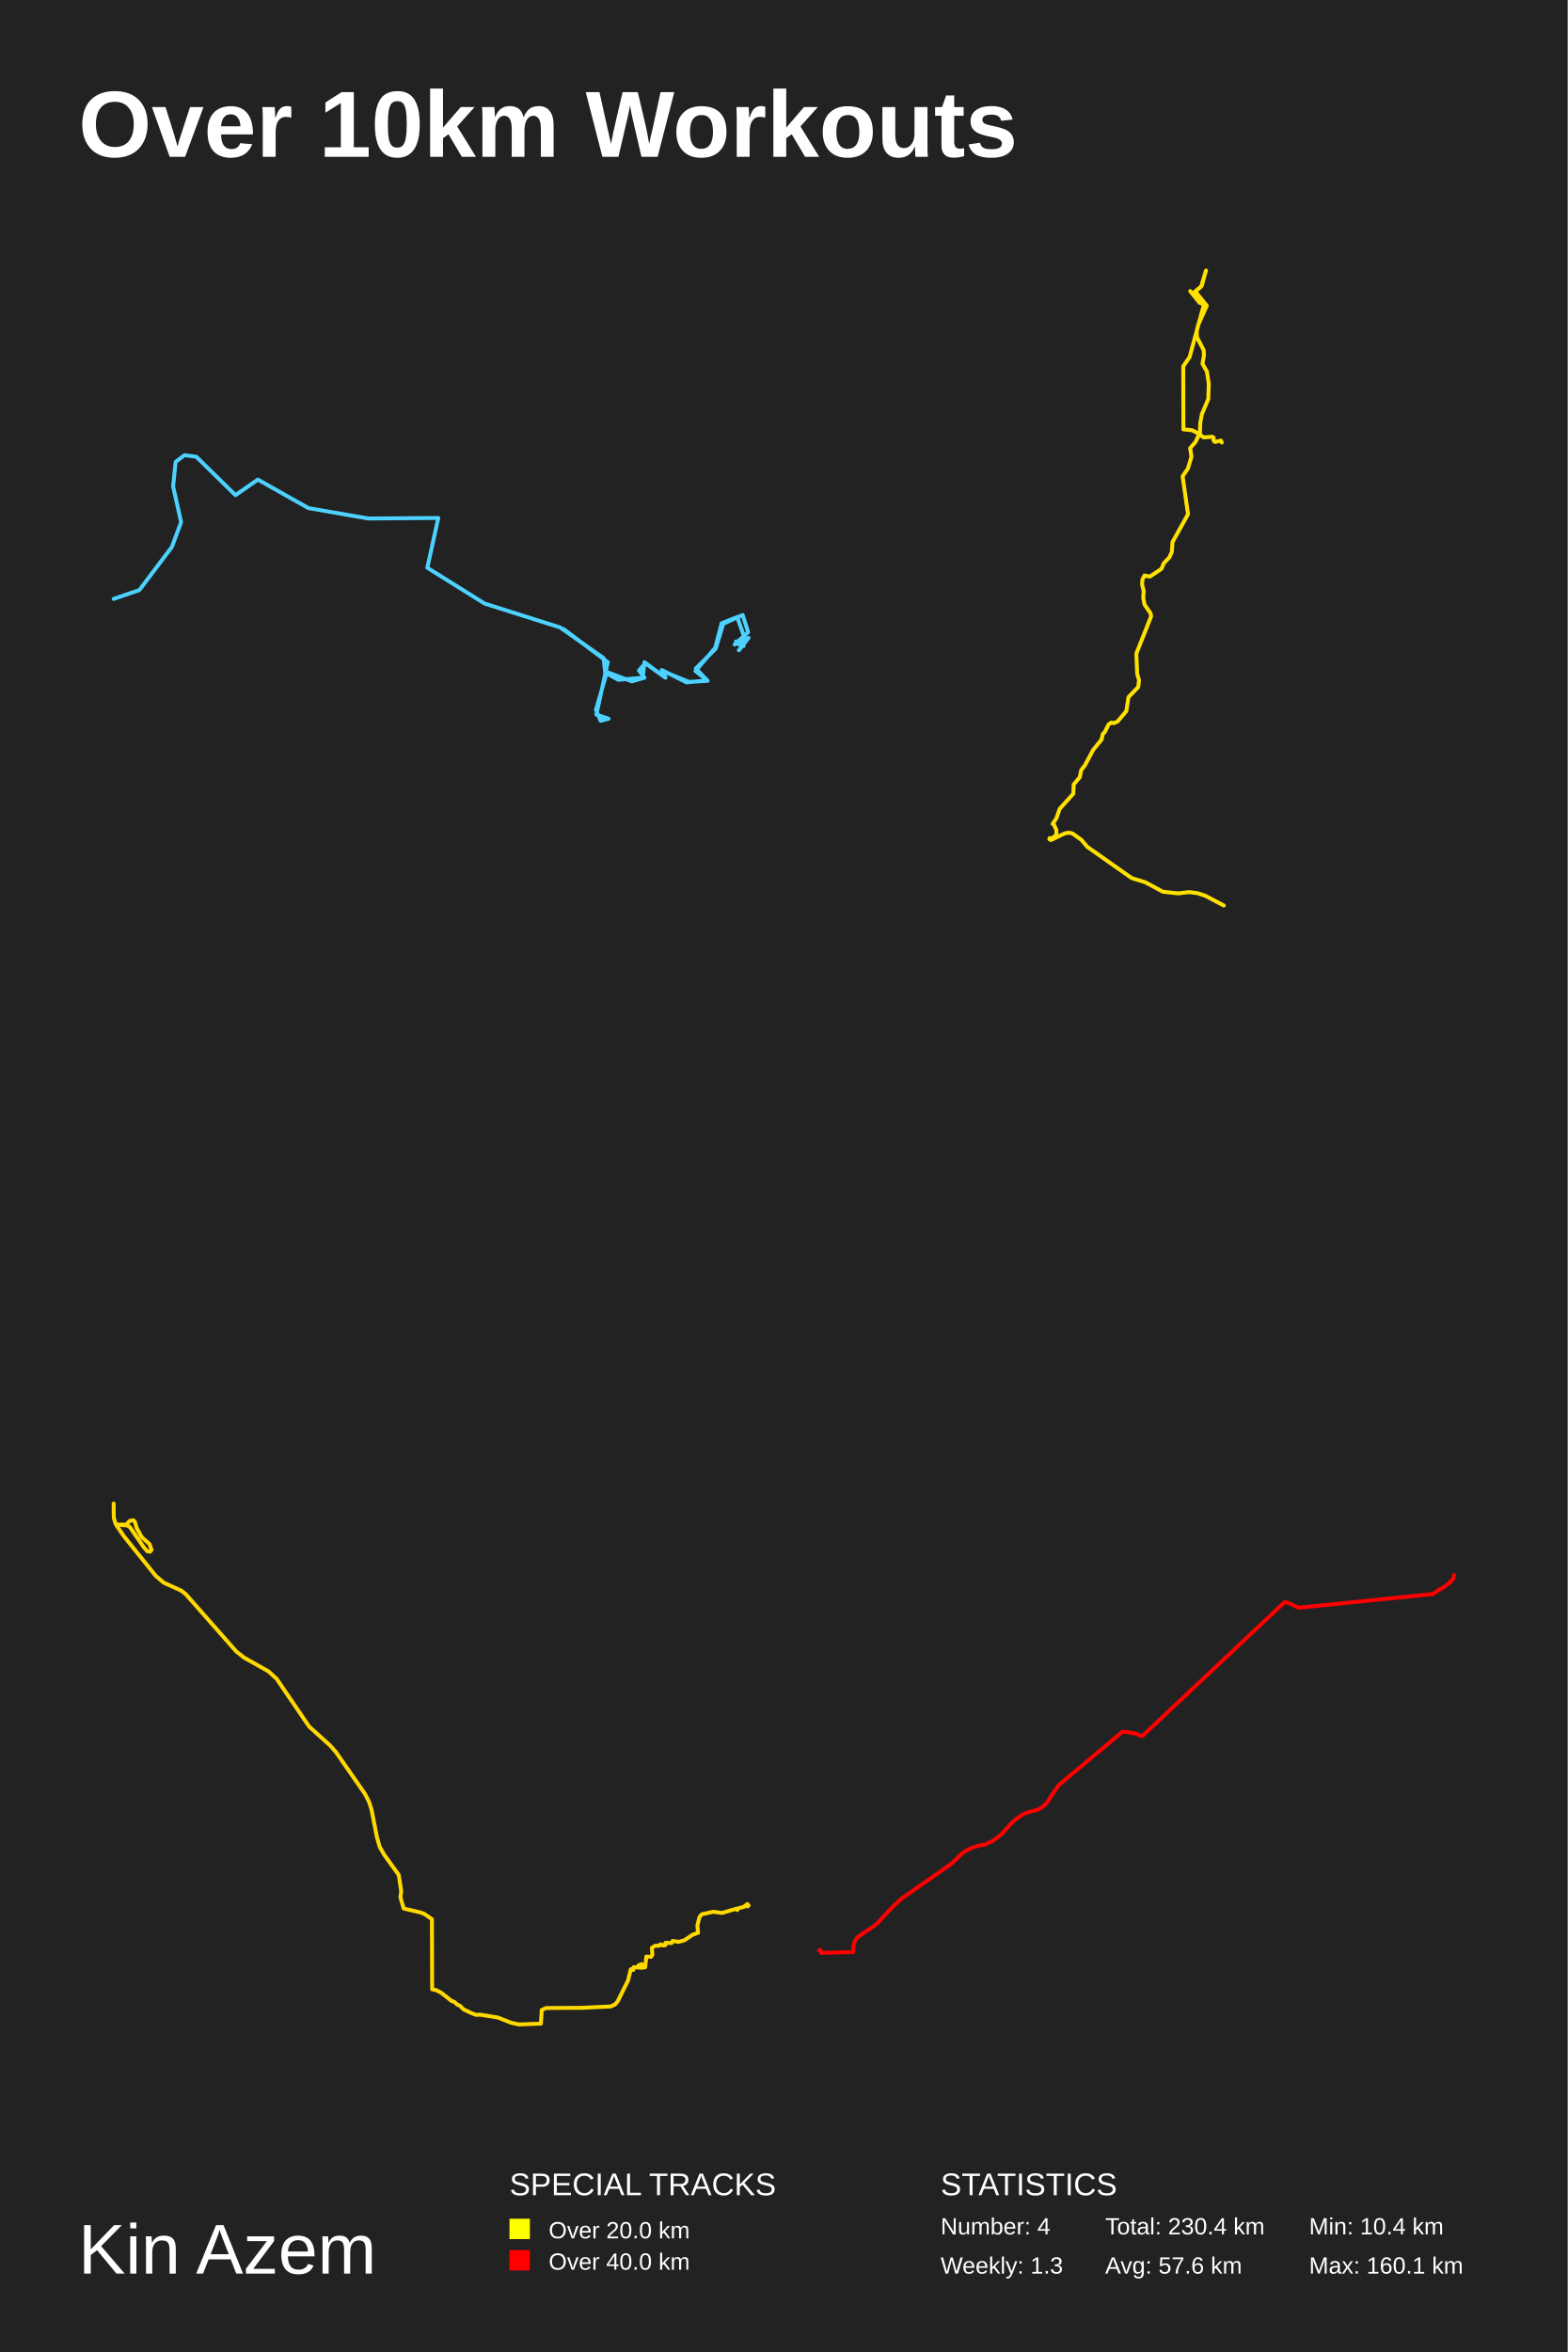
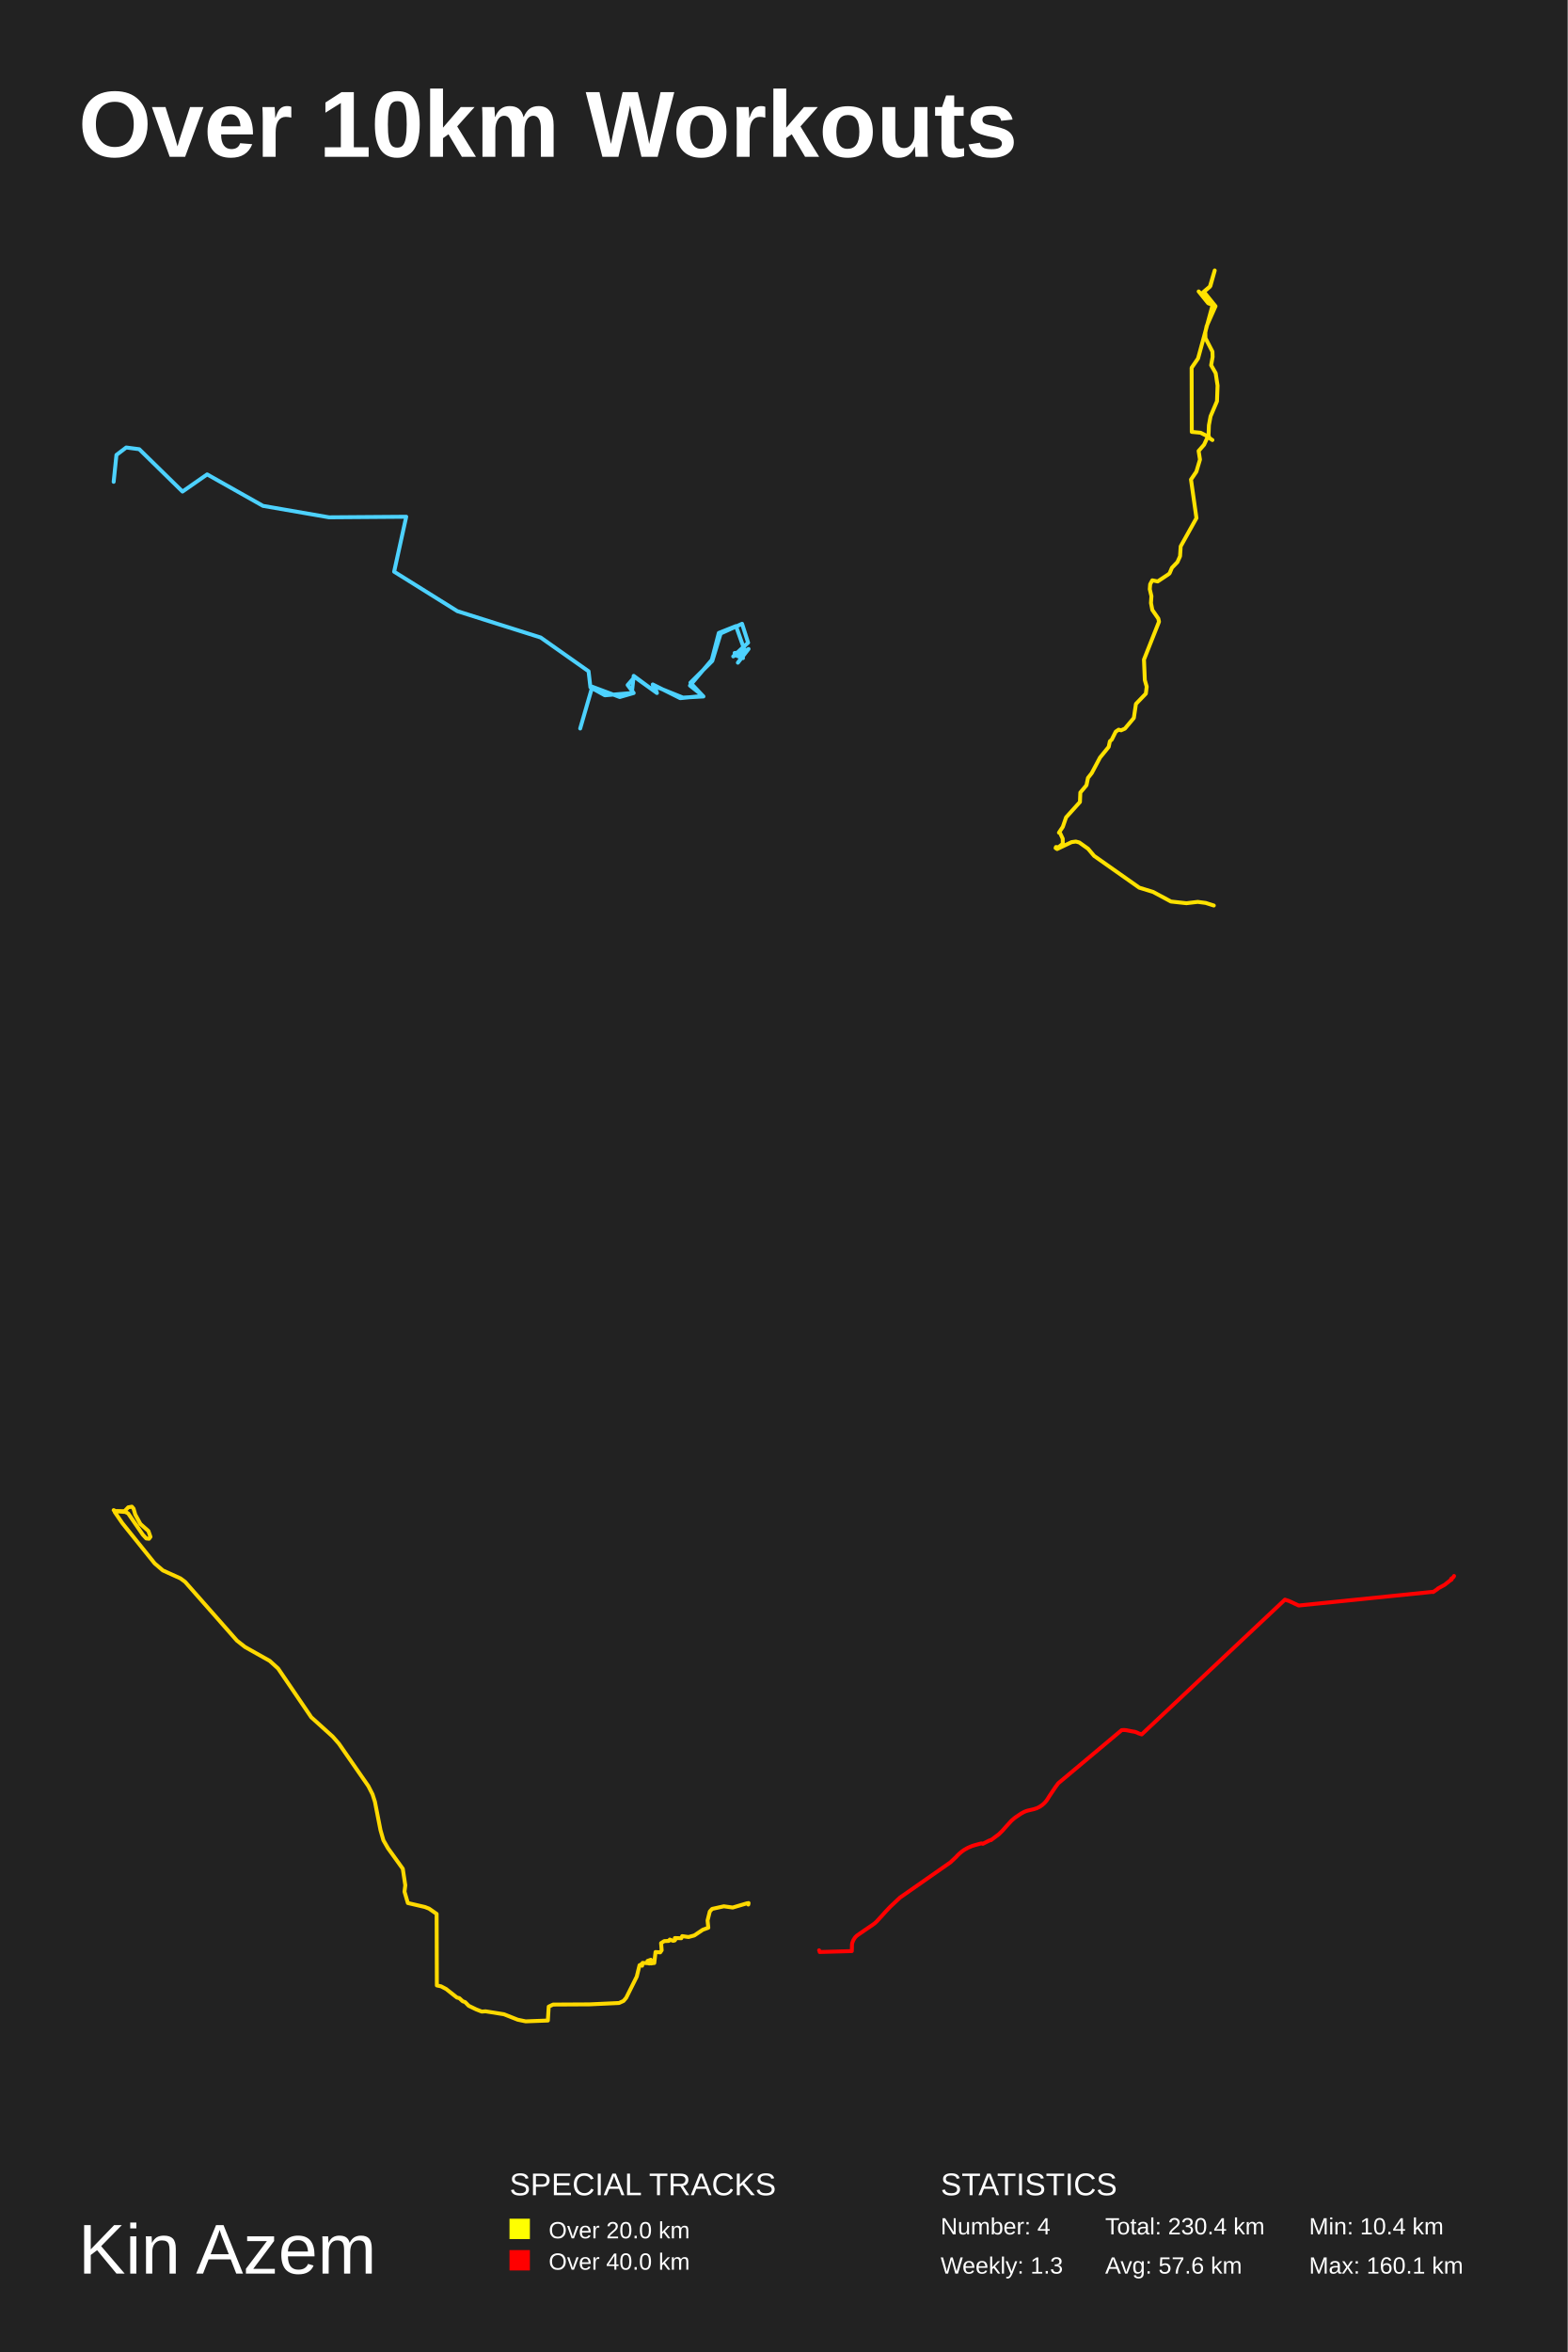
<svg xmlns="http://www.w3.org/2000/svg" baseProfile="full" height="300mm" version="1.1" viewBox="0,0,200,300" width="200mm">
  <defs />
  <rect fill="#222222" height="300" width="200" x="0" y="0" />
  <text fill="#FFFFFF" style="font-size:12px; font-family:Arial; font-weight:bold;" x="10" y="20">Over 10km Workouts</text>
  <text fill="#FFFFFF" style="font-size:9px; font-family:Arial" x="10" y="290">Kin Azem</text>
  <text fill="#FFFFFF" style="font-size:4px; font-family:Arial" x="65" y="280">SPECIAL TRACKS</text>
  <rect fill="yellow" height="2.6" width="2.6" x="65" y="283" />
  <text fill="#FFFFFF" style="font-size:3px; font-family:Arial" x="70" y="285.5">Over 20.0 km</text>
  <rect fill="red" height="2.6" width="2.6" x="65" y="287" />
  <text fill="#FFFFFF" style="font-size:3px; font-family:Arial" x="70" y="289.5">Over 40.0 km</text>
  <text fill="#FFFFFF" style="font-size:4px; font-family:Arial" x="120" y="280">STATISTICS</text>
  <text fill="#FFFFFF" style="font-size:3px; font-family:Arial" x="120" y="285">Number: 4</text>
  <text fill="#FFFFFF" style="font-size:3px; font-family:Arial" x="120" y="290">Weekly: 1.3</text>
  <text fill="#FFFFFF" style="font-size:3px; font-family:Arial" x="141" y="285">Total: 230.4 km</text>
  <text fill="#FFFFFF" style="font-size:3px; font-family:Arial" x="141" y="290">Avg: 57.6 km</text>
  <text fill="#FFFFFF" style="font-size:3px; font-family:Arial" x="167" y="285">Min: 10.4 km</text>
  <text fill="#FFFFFF" style="font-size:3px; font-family:Arial" x="167" y="290">Max: 160.1 km</text>
-   <polyline fill="none" opacity="1" points="71.888,80.228 77.536,84.462 76.084,91.145 77.643,91.674 76.622,91.939 76.03,90.55 77.428,85.719 80.602,86.91 82.215,86.447 81.516,85.521 82.323,84.595 84.904,86.447 84.635,85.653 87.916,86.977 90.283,86.844 88.777,85.256 91.305,82.742 92.273,79.566 94.747,78.441 95.446,80.625 93.725,82.213 94.747,81.617 94.855,82.411 94.155,82.146 95.5,81.352 94.263,82.94 94.855,82.146 93.886,81.816 95.124,81.749 94.048,78.706 92.058,79.5 91.251,82.61 88.723,85.587 90.229,86.778 87.594,87.043 84.42,85.455 84.635,86.249 82.215,84.462 82.0,86.447 78.88,86.712 77.213,85.786 76.998,83.933 71.458,80.029 61.831,76.985 54.516,72.42 55.914,66.067 46.986,66.134 39.349,64.81 32.894,61.171 30.044,63.156 25.042,58.259 23.536,58.061 22.406,58.921 22.084,62.031 23.106,66.597 21.922,69.773 17.781,75.265 14.5,76.39" stroke="#4dd2ff" stroke-dasharray="none" stroke-linecap="round" stroke-linejoin="round" stroke-width="0.5" />
-   <polyline fill="none" opacity="1" points="155.873,56.45 155.758,56.195 155.008,56.371 154.829,56.204 154.829,55.825 154.679,55.711 153.564,55.79 153.206,55.553 153.078,55.236 153.128,53.925 153.335,52.808 154.143,50.917 154.214,48.955 153.978,47.398 153.407,46.395 153.592,45.357 153.571,44.688 152.692,42.99 152.677,42.278 152.842,41.486 153.957,38.987 152.484,37.166 153.307,36.471 153.857,34.5 153.242,36.55 152.213,37.421 152.084,37.316 152.299,37.685 151.841,37.131 153.042,38.618 153.628,38.829 153.835,39.04 153.664,39.075 153.835,39.04 152.263,37.597 153.063,38.609 153.671,38.82 153.771,38.75 153.65,38.627 151.762,45.551 150.955,46.721 150.976,54.77 152.077,54.875 152.999,55.342 152.52,56.379 151.834,57.162 152.005,58.244 151.555,59.757 150.876,60.751 151.562,65.588 149.582,69.142 149.504,70.382 149.175,71.111 148.481,71.833 148.188,72.527 148.002,72.677 146.694,73.547 146.015,73.407 145.751,73.899 145.701,74.524 145.908,75.394 145.851,76.256 146.022,77.127 146.773,78.208 146.859,78.604 144.971,83.361 145.079,85.937 145.315,86.764 145.207,87.634 143.963,88.927 143.699,90.694 142.577,92.03 142.098,92.241 141.79,92.162 141.426,92.408 140.925,93.41 140.689,93.621 140.539,94.325 139.453,95.661 138.409,97.621 137.937,98.219 137.751,99.133 136.979,100.056 136.929,101.243 135.192,103.168 134.778,104.364 134.292,105.093 134.427,105.128 134.771,105.858 134.771,106.491 134.227,106.93 133.92,106.895 133.87,107.027 134.063,107.15 135.886,106.28 136.415,106.21 136.844,106.324 137.952,107.115 138.709,108.012 144.378,112.002 146.122,112.538 148.36,113.742 150.304,113.953 151.72,113.786 152.72,113.918 153.743,114.243 156.13,115.5" stroke="#ffe200" stroke-dasharray="none" stroke-linecap="round" stroke-linejoin="round" stroke-width="0.5" />
-   <polyline fill="none" opacity="1" points="95.337,242.857 95.5,243.045 95.379,243.173 95.322,242.917 95.436,243.045 95.059,243.053 94.96,243.198 94.093,243.437 94.057,243.625 93.922,243.463 92.109,244 91,243.846 89.536,244.17 89.245,244.494 88.967,245.611 89.06,246.524 88.363,246.78 87.311,247.487 86.586,247.684 85.797,247.573 85.683,247.837 84.88,247.811 84.944,247.99 84.866,248.11 84.66,248.161 84.247,247.999 84.127,248.17 83.551,248.195 83.16,248.442 83.231,249.338 83.046,249.602 82.463,249.559 82.307,250.932 81.667,250.992 81.603,250.83 81.88,250.881 81.447,250.958 81.603,250.83 81.461,250.676 81.88,250.523 81.66,250.966 81.973,250.983 80.843,250.915 80.786,251.273 80.608,251.128 80.629,251.222 80.466,251.205 80.117,252.629 78.795,255.28 78.461,255.673 77.9,255.928 74.21,256.099 69.661,256.124 69.114,256.38 69.007,258.119 66.228,258.222 65.24,258.017 63.512,257.335 61.216,256.969 60.747,257.003 60.051,256.73 59.112,256.278 58.664,255.818 58.366,255.715 57.939,255.323 57.641,255.246 56.29,254.181 55.658,253.848 55.132,253.737 55.103,244.793 54.158,244.136 53.632,243.932 51.506,243.437 51.087,242.013 51.186,241.22 50.874,239.156 49.025,236.589 48.45,235.592 48.087,234.329 47.39,230.782 47.092,229.852 46.573,228.829 42.884,223.515 42.123,222.645 39.436,220.222 35.292,214.132 34.24,213.176 31.162,211.445 30.138,210.643 23.67,203.306 23.087,202.871 20.883,201.872 19.86,200.993 15.815,195.959 14.863,194.569 14.969,194.449 16.092,194.475 16.554,193.988 17.009,193.903 17.223,194.15 17.436,194.893 18.083,196.07 19.078,196.949 19.334,197.674 19.156,197.913 18.815,197.879 18.381,197.41 16.547,194.748 16.199,194.569 14.99,194.475 14.735,194.338 14.514,193.57 14.5,191.778" stroke="#ffd900" stroke-dasharray="none" stroke-linecap="round" stroke-linejoin="round" stroke-width="0.5" />
-   <polyline fill="none" opacity="1" points="185.5,200.899 185.463,201.012 185.413,201.315 185.385,201.381 185.289,201.511 185.047,201.667 185.044,201.687 185.08,201.758 185.089,201.735 185.089,201.746 185.11,201.742 185.102,201.774 185.09,201.771 185.074,201.795 185.066,201.786 185.061,201.798 185.036,201.802 185.041,201.82 185.039,201.81 185.03,201.827 185.034,201.815 185.024,201.827 185.017,201.81 184.206,202.445 183.364,202.905 183.354,202.942 182.763,203.356 182.725,203.323 182.737,203.334 182.732,203.326 165.672,205.069 164.445,204.496 163.92,204.323 145.714,221.448 145.325,221.316 145.056,221.188 144.866,221.13 144.864,221.119 144.498,221.061 143.741,220.909 143.451,220.887 143.167,220.904 135.107,227.66 134.736,228.164 134.004,229.255 133.751,229.663 133.594,229.891 133.369,230.155 133.06,230.429 132.721,230.658 132.354,230.835 132.032,230.939 131.228,231.131 131.031,231.192 130.776,231.294 130.414,231.489 129.734,231.944 129.519,232.106 129.158,232.415 128.455,233.185 128.01,233.691 127.562,234.13 126.553,234.886 126.481,234.877 126.405,234.92 126.347,234.932 125.518,235.353 125.447,235.315 125.373,235.301 125.236,235.321 124.444,235.537 124.12,235.641 123.623,235.855 123.153,236.123 122.875,236.319 122.564,236.575 122.273,236.853 122.14,237.007 121.404,237.703 114.985,242.19 113.75,243.351 113.205,243.924 112.714,244.473 112.054,245.191 111.836,245.403 111.506,245.655 110.545,246.305 109.606,246.953 109.485,247.048 109.329,247.2 109.212,247.355 109.084,247.564 108.992,247.757 108.917,247.983 108.891,248.156 108.869,248.983 104.786,249.101 104.812,249.073 104.712,248.883 104.659,248.712 104.548,248.803 104.5,248.765" stroke="red" stroke-dasharray="none" stroke-linecap="round" stroke-linejoin="round" stroke-width="0.5" />
+   <polyline fill="none" opacity="1" points="74.019,92.922 75.562,87.593 79.063,88.907 80.843,88.396 80.071,87.374 80.962,86.352 83.81,88.396 83.513,87.52 87.133,88.98 89.744,88.834 88.082,87.082 90.871,84.308 91.94,80.804 94.669,79.563 95.441,81.972 93.542,83.724 94.669,83.067 94.788,83.943 94.016,83.651 95.5,82.775 94.135,84.527 94.788,83.651 93.72,83.286 95.085,83.213 93.898,79.855 91.702,80.731 90.812,84.162 88.023,87.447 89.685,88.761 86.777,89.053 83.276,87.301 83.513,88.177 80.843,86.206 80.605,88.396 77.164,88.688 75.324,87.666 75.087,85.622 68.975,81.315 58.353,77.957 50.282,72.92 51.825,65.911 41.975,65.984 33.548,64.524 26.427,60.509 23.282,62.699 17.764,57.297 16.102,57.078 14.856,58.027 14.5,61.458" stroke="#4dd2ff" stroke-dasharray="none" stroke-linecap="round" stroke-linejoin="round" stroke-width="0.5" />
+   <polyline fill="none" opacity="1" points="154.672,56.126 154.309,55.884 154.178,55.563 154.229,54.231 154.439,53.097 155.26,51.176 155.333,49.183 155.093,47.601 154.512,46.583 154.701,45.528 154.679,44.849 153.786,43.124 153.771,42.4 153.938,41.596 155.071,39.058 153.575,37.208 154.41,36.502 154.97,34.5 154.345,36.582 153.299,37.467 153.169,37.36 153.387,37.735 152.922,37.172 154.142,38.683 154.737,38.897 154.948,39.112 154.773,39.147 154.948,39.112 153.35,37.646 154.164,38.674 154.781,38.888 154.882,38.817 154.759,38.692 152.842,45.725 152.022,46.913 152.043,55.089 153.161,55.196 154.098,55.67 153.612,56.724 152.915,57.519 153.089,58.618 152.631,60.155 151.942,61.165 152.639,66.078 150.627,69.688 150.547,70.947 150.213,71.689 149.509,72.421 149.211,73.127 149.023,73.279 147.694,74.163 147.004,74.02 146.735,74.52 146.685,75.154 146.895,76.039 146.837,76.914 147.011,77.798 147.774,78.897 147.861,79.299 145.944,84.131 146.053,86.748 146.292,87.587 146.184,88.472 144.92,89.784 144.651,91.579 143.511,92.937 143.025,93.151 142.713,93.071 142.342,93.321 141.834,94.339 141.595,94.553 141.442,95.268 140.338,96.625 139.278,98.616 138.799,99.223 138.61,100.152 137.826,101.09 137.775,102.295 136.011,104.251 135.59,105.465 135.096,106.206 135.234,106.242 135.582,106.983 135.582,107.626 135.03,108.072 134.718,108.036 134.667,108.17 134.863,108.295 136.715,107.411 137.252,107.34 137.688,107.456 138.814,108.259 139.583,109.17 145.341,113.223 147.113,113.768 149.386,114.991 151.361,115.205 152.798,115.036 153.815,115.17 154.853,115.5" stroke="#ffe200" stroke-dasharray="none" stroke-linecap="round" stroke-linejoin="round" stroke-width="0.5" />
+   <polyline fill="none" opacity="1" points="95.5,242.734 95.464,242.926 95.326,242.76 93.476,243.309 92.344,243.152 90.849,243.483 90.552,243.813 90.269,244.954 90.363,245.885 89.652,246.146 88.578,246.868 87.838,247.069 87.033,246.955 86.917,247.225 86.097,247.199 86.162,247.382 86.082,247.504 85.872,247.556 85.451,247.391 85.328,247.565 84.74,247.591 84.341,247.843 84.414,248.757 84.225,249.027 83.63,248.983 83.47,250.384 82.817,250.445 82.752,250.28 83.035,250.332 82.593,250.41 82.752,250.28 82.607,250.123 83.035,249.967 82.81,250.419 83.129,250.437 81.976,250.367 81.918,250.732 81.736,250.584 81.758,250.68 81.591,250.663 81.236,252.116 79.886,254.823 79.545,255.223 78.972,255.484 75.206,255.658 70.563,255.684 70.004,255.945 69.895,257.72 67.059,257.825 66.05,257.616 64.287,256.92 61.943,256.546 61.465,256.58 60.754,256.302 59.796,255.841 59.339,255.371 59.034,255.266 58.599,254.866 58.294,254.788 56.915,253.7 56.27,253.361 55.733,253.247 55.704,244.118 54.739,243.448 54.202,243.239 52.033,242.734 51.604,241.281 51.706,240.471 51.387,238.365 49.5,235.745 48.913,234.726 48.543,233.438 47.832,229.817 47.527,228.868 46.997,227.823 43.232,222.4 42.455,221.512 39.713,219.039 35.483,212.823 34.409,211.847 31.267,210.08 30.223,209.261 23.62,201.772 23.025,201.328 20.776,200.309 19.731,199.412 15.603,194.274 14.631,192.855 14.739,192.733 15.886,192.759 16.357,192.262 16.822,192.175 17.039,192.428 17.257,193.185 17.917,194.387 18.933,195.284 19.194,196.025 19.013,196.269 18.665,196.234 18.222,195.755 16.35,193.037 15.995,192.855 14.761,192.759 14.5,192.619" stroke="#ffd900" stroke-dasharray="none" stroke-linecap="round" stroke-linejoin="round" stroke-width="0.5" />
+   <polyline fill="none" opacity="1" points="185.5,201.019 185.472,201.085 185.375,201.215 185.132,201.372 185.129,201.392 185.165,201.463 185.175,201.44 185.175,201.451 185.196,201.447 185.187,201.479 185.175,201.476 185.159,201.501 185.151,201.491 185.146,201.503 185.121,201.507 185.127,201.525 185.124,201.515 185.115,201.533 185.12,201.52 185.109,201.533 185.102,201.516 184.289,202.153 183.443,202.614 183.433,202.652 182.84,203.067 182.801,203.034 182.814,203.045 182.808,203.037 165.685,204.786 164.454,204.212 163.927,204.037 145.653,221.226 145.263,221.093 144.993,220.965 144.802,220.907 144.8,220.896 144.433,220.837 143.673,220.685 143.382,220.663 143.097,220.68 135.007,227.461 134.635,227.967 133.9,229.062 133.646,229.472 133.489,229.7 133.263,229.965 132.953,230.24 132.612,230.471 132.244,230.648 131.92,230.752 131.114,230.945 130.916,231.006 130.661,231.108 130.297,231.305 129.615,231.761 129.398,231.923 129.036,232.234 128.33,233.007 127.884,233.514 127.434,233.956 126.421,234.714 126.349,234.705 126.273,234.748 126.215,234.76 125.383,235.182 125.311,235.144 125.237,235.13 125.099,235.15 124.304,235.367 123.979,235.472 123.48,235.687 123.009,235.955 122.73,236.152 122.417,236.409 122.126,236.689 121.992,236.843 121.253,237.542 114.811,242.045 113.571,243.21 113.024,243.785 112.532,244.336 111.868,245.057 111.65,245.27 111.319,245.523 110.354,246.175 109.412,246.826 109.29,246.921 109.134,247.073 109.016,247.23 108.887,247.439 108.796,247.633 108.72,247.859 108.694,248.034 108.672,248.863 104.574,248.981 104.6,248.953 104.5,248.763" stroke="red" stroke-dasharray="none" stroke-linecap="round" stroke-linejoin="round" stroke-width="0.5" />
</svg>
